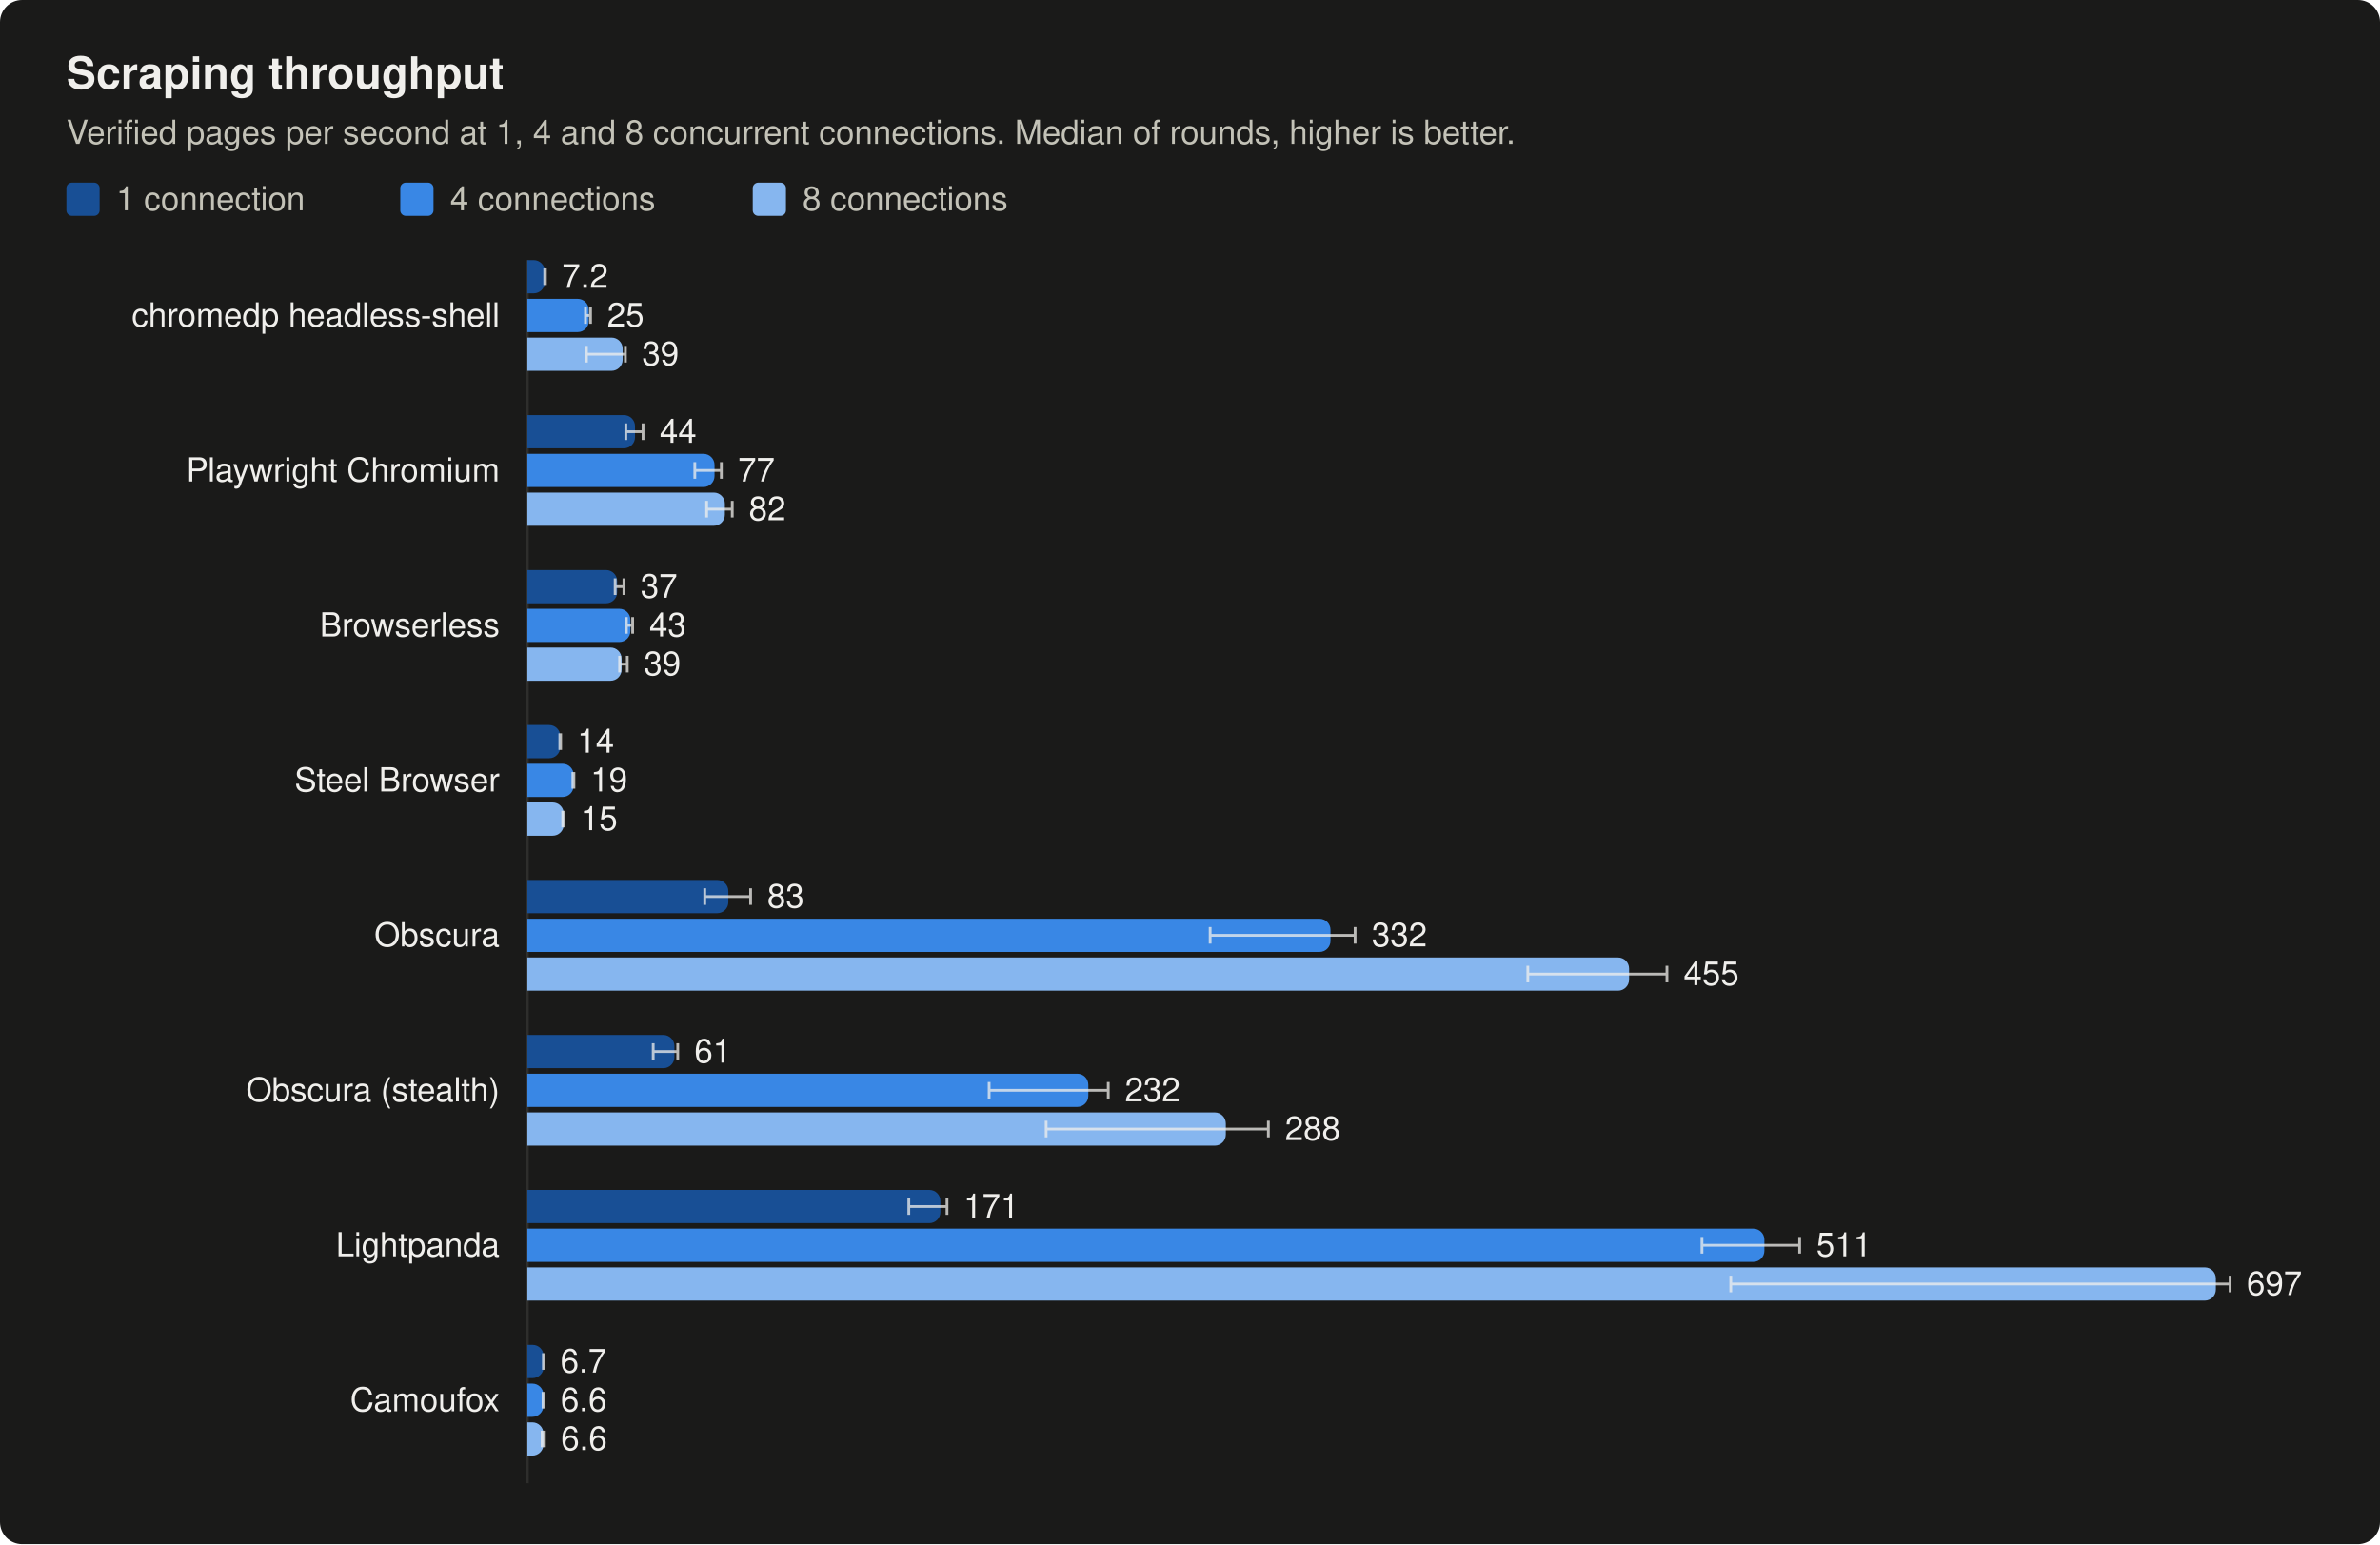
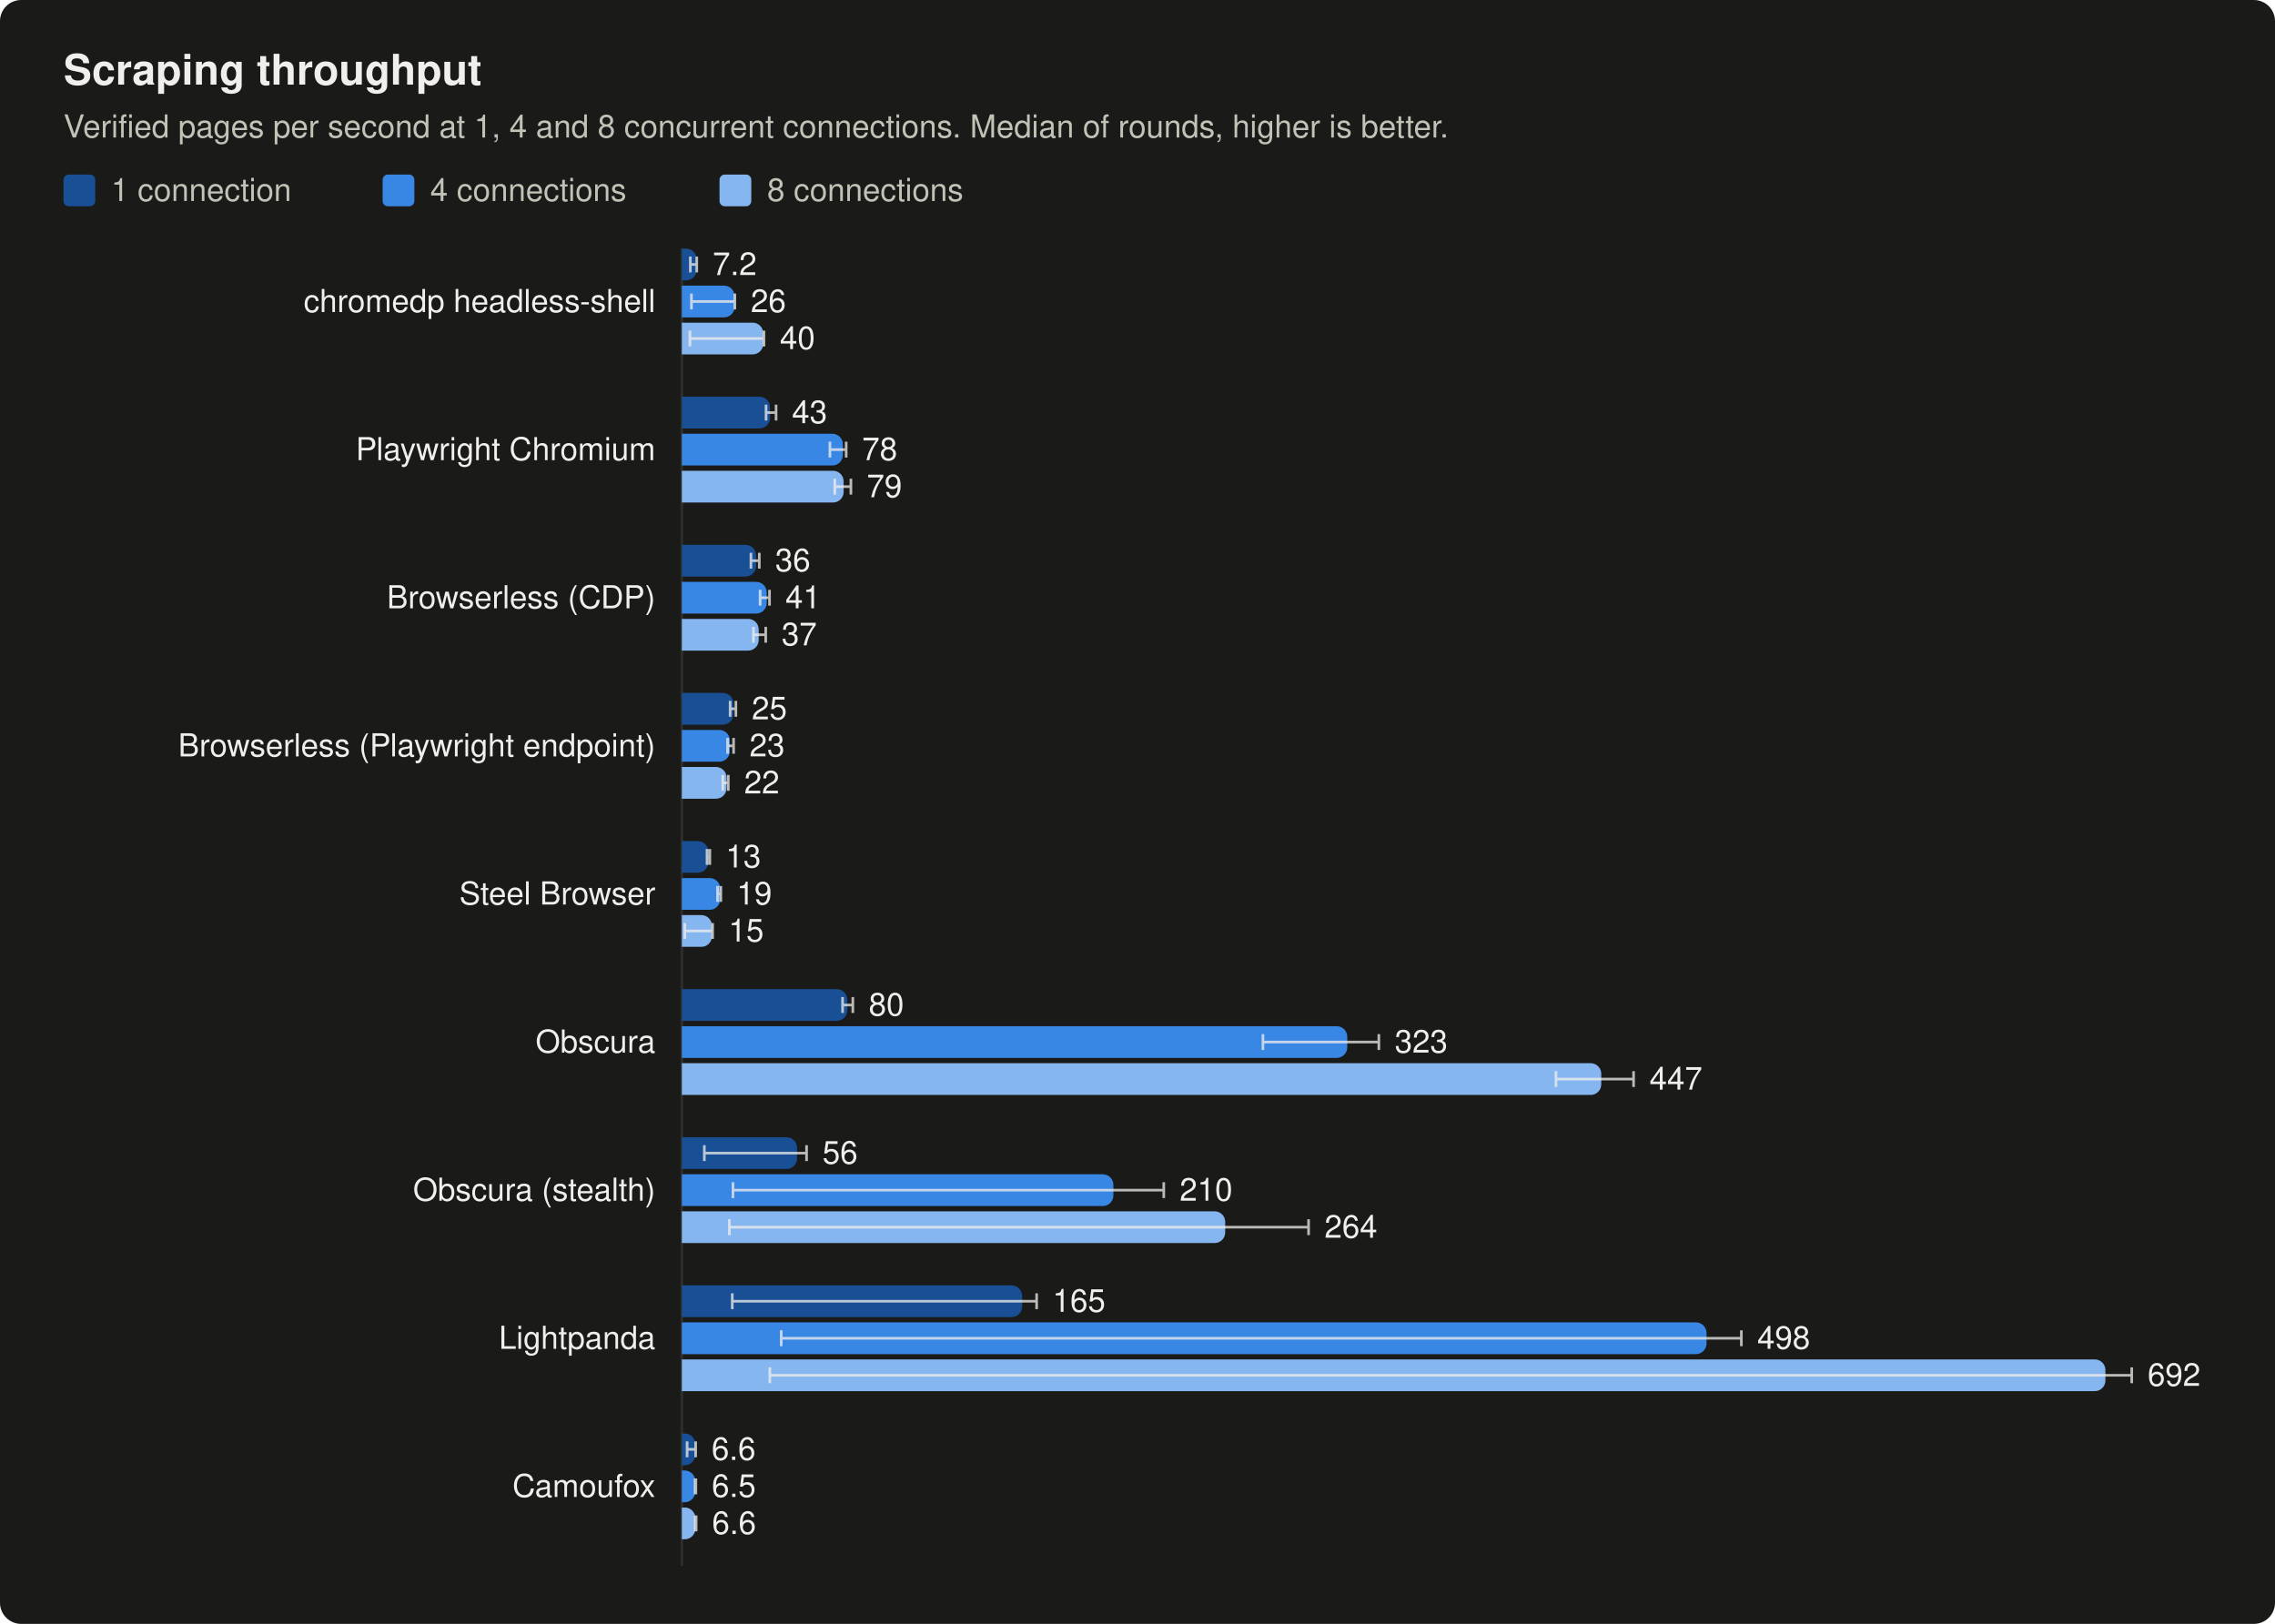
- <svg xmlns="http://www.w3.org/2000/svg" viewBox="0 0 860 558" width="860" height="558" font-family="-apple-system, BlinkMacSystemFont, 'Segoe UI', Helvetica, Arial, sans-serif" role="img" aria-label="Scraping throughput">
-   <rect width="860" height="558" rx="8" fill="#1a1a19" />
+ <svg xmlns="http://www.w3.org/2000/svg" viewBox="0 0 860 614" width="860" height="614" font-family="-apple-system, BlinkMacSystemFont, 'Segoe UI', Helvetica, Arial, sans-serif" role="img" aria-label="Scraping throughput">
+   <rect width="860" height="614" rx="8" fill="#1a1a19" />
  <text x="24" y="32" font-size="16" font-weight="600" fill="#f0efec">Scraping throughput</text>
  <text x="24" y="52" font-size="12" fill="#c3c2b7">Verified pages per second at 1, 4 and 8 concurrent connections. Median of rounds, higher is better.</text>
  <rect x="24" y="66" width="12" height="12" rx="2" fill="#184f95" />
  <text x="42" y="76" font-size="12" fill="#c3c2b7">1 connection</text>
  <rect x="144.64" y="66" width="12" height="12" rx="2" fill="#3987e5" />
  <text x="162.64" y="76" font-size="12" fill="#c3c2b7">4 connections</text>
  <rect x="272" y="66" width="12" height="12" rx="2" fill="#86b6ef" />
  <text x="290" y="76" font-size="12" fill="#c3c2b7">8 connections</text>
-   <line x1="190.56" y1="94" x2="190.56" y2="536" stroke="#2e2e2c" stroke-width="1" />
-   <text x="180.56" y="118" font-size="12" text-anchor="end" fill="#f0efec">chromedp headless-shell</text>
-   <path d="M190.56,94h2.298a4,4 0 0 1 4,4v4a4,4 0 0 1 -4,4h-2.298z" fill="#184f95" />
-   <path d="M196.831,100H197.074M196.831,97v6M197.074,97v6" stroke="#f0efec" stroke-width="1" fill="none" opacity="0.75" />
-   <text x="203.074" y="104" font-size="12" fill="#f0efec" style="font-variant-numeric: tabular-nums">7.2</text>
-   <path d="M190.56,108h18.184a4,4 0 0 1 4,4v4a4,4 0 0 1 -4,4h-18.184z" fill="#3987e5" />
-   <path d="M211.563,114H213.387M211.563,111v6M213.387,111v6" stroke="#f0efec" stroke-width="1" fill="none" opacity="0.75" />
-   <text x="219.387" y="118" font-size="12" fill="#f0efec" style="font-variant-numeric: tabular-nums">25</text>
-   <path d="M190.56,122h30.433a4,4 0 0 1 4,4v4a4,4 0 0 1 -4,4h-30.433z" fill="#86b6ef" />
-   <path d="M211.904,128H225.987M211.904,125v6M225.987,125v6" stroke="#f0efec" stroke-width="1" fill="none" opacity="0.75" />
-   <text x="231.987" y="132" font-size="12" fill="#f0efec" style="font-variant-numeric: tabular-nums">39</text>
-   <text x="180.56" y="174" font-size="12" text-anchor="end" fill="#f0efec">Playwright Chromium</text>
-   <path d="M190.56,150h34.897a4,4 0 0 1 4,4v4a4,4 0 0 1 -4,4h-34.897z" fill="#184f95" />
-   <path d="M226.146,156H232.363M226.146,153v6M232.363,153v6" stroke="#f0efec" stroke-width="1" fill="none" opacity="0.75" />
-   <text x="238.363" y="160" font-size="12" fill="#f0efec" style="font-variant-numeric: tabular-nums">44</text>
-   <path d="M190.56,164h63.629a4,4 0 0 1 4,4v4a4,4 0 0 1 -4,4h-63.629z" fill="#3987e5" />
-   <path d="M251.066,170H260.657M251.066,167v6M260.657,167v6" stroke="#f0efec" stroke-width="1" fill="none" opacity="0.75" />
-   <text x="266.657" y="174" font-size="12" fill="#f0efec" style="font-variant-numeric: tabular-nums">77</text>
-   <path d="M190.56,178h67.363a4,4 0 0 1 4,4v4a4,4 0 0 1 -4,4h-67.363z" fill="#86b6ef" />
-   <path d="M255.346,184H264.597M255.346,181v6M264.597,181v6" stroke="#f0efec" stroke-width="1" fill="none" opacity="0.75" />
-   <text x="270.597" y="188" font-size="12" fill="#f0efec" style="font-variant-numeric: tabular-nums">82</text>
-   <text x="180.56" y="230" font-size="12" text-anchor="end" fill="#f0efec">Browserless</text>
-   <path d="M190.56,206h28.441a4,4 0 0 1 4,4v4a4,4 0 0 1 -4,4h-28.441z" fill="#184f95" />
-   <path d="M222.278,212H225.447M222.278,209v6M225.447,209v6" stroke="#f0efec" stroke-width="1" fill="none" opacity="0.75" />
-   <text x="231.447" y="216" font-size="12" fill="#f0efec" style="font-variant-numeric: tabular-nums">37</text>
-   <path d="M190.56,220h33.234a4,4 0 0 1 4,4v4a4,4 0 0 1 -4,4h-33.234z" fill="#3987e5" />
-   <path d="M226.34,226H228.602M226.34,223v6M228.602,223v6" stroke="#f0efec" stroke-width="1" fill="none" opacity="0.75" />
-   <text x="234.602" y="230" font-size="12" fill="#f0efec" style="font-variant-numeric: tabular-nums">43</text>
-   <path d="M190.56,234h30.05a4,4 0 0 1 4,4v4a4,4 0 0 1 -4,4h-30.05z" fill="#86b6ef" />
-   <path d="M223.897,240H226.663M223.897,237v6M226.663,237v6" stroke="#f0efec" stroke-width="1" fill="none" opacity="0.75" />
-   <text x="232.663" y="244" font-size="12" fill="#f0efec" style="font-variant-numeric: tabular-nums">39</text>
-   <text x="180.56" y="286" font-size="12" text-anchor="end" fill="#f0efec">Steel Browser</text>
-   <path d="M190.56,262h7.881a4,4 0 0 1 4,4v4a4,4 0 0 1 -4,4h-7.881z" fill="#184f95" />
-   <path d="M202.299,268H202.584M202.299,265v6M202.584,265v6" stroke="#f0efec" stroke-width="1" fill="none" opacity="0.75" />
-   <text x="208.584" y="272" font-size="12" fill="#f0efec" style="font-variant-numeric: tabular-nums">14</text>
-   <path d="M190.56,276h12.709a4,4 0 0 1 4,4v4a4,4 0 0 1 -4,4h-12.709z" fill="#3987e5" />
-   <path d="M207.009,282H207.38M207.009,279v6M207.38,279v6" stroke="#f0efec" stroke-width="1" fill="none" opacity="0.75" />
-   <text x="213.38" y="286" font-size="12" fill="#f0efec" style="font-variant-numeric: tabular-nums">19</text>
-   <path d="M190.56,290h9.149a4,4 0 0 1 4,4v4a4,4 0 0 1 -4,4h-9.149z" fill="#86b6ef" />
-   <path d="M203.34,296H203.801M203.34,293v6M203.801,293v6" stroke="#f0efec" stroke-width="1" fill="none" opacity="0.75" />
-   <text x="209.801" y="300" font-size="12" fill="#f0efec" style="font-variant-numeric: tabular-nums">15</text>
-   <text x="180.56" y="342" font-size="12" text-anchor="end" fill="#f0efec">Obscura</text>
-   <path d="M190.56,318h68.623a4,4 0 0 1 4,4v4a4,4 0 0 1 -4,4h-68.623z" fill="#184f95" />
-   <path d="M254.656,324H271.225M254.656,321v6M271.225,321v6" stroke="#f0efec" stroke-width="1" fill="none" opacity="0.75" />
-   <text x="277.225" y="328" font-size="12" fill="#f0efec" style="font-variant-numeric: tabular-nums">83</text>
-   <path d="M190.56,332h286.211a4,4 0 0 1 4,4v4a4,4 0 0 1 -4,4h-286.211z" fill="#3987e5" />
-   <path d="M437.276,338H489.657M437.276,335v6M489.657,335v6" stroke="#f0efec" stroke-width="1" fill="none" opacity="0.75" />
-   <text x="495.657" y="342" font-size="12" fill="#f0efec" style="font-variant-numeric: tabular-nums">332</text>
-   <path d="M190.56,346h394.105a4,4 0 0 1 4,4v4a4,4 0 0 1 -4,4h-394.105z" fill="#86b6ef" />
-   <path d="M552.076,352H602.347M552.076,349v6M602.347,349v6" stroke="#f0efec" stroke-width="1" fill="none" opacity="0.75" />
-   <text x="608.347" y="356" font-size="12" fill="#f0efec" style="font-variant-numeric: tabular-nums">455</text>
-   <text x="180.56" y="398" font-size="12" text-anchor="end" fill="#f0efec">Obscura (stealth)</text>
-   <path d="M190.56,374h49.133a4,4 0 0 1 4,4v4a4,4 0 0 1 -4,4h-49.133z" fill="#184f95" />
-   <path d="M236.025,380H244.898M236.025,377v6M244.898,377v6" stroke="#f0efec" stroke-width="1" fill="none" opacity="0.75" />
-   <text x="250.898" y="384" font-size="12" fill="#f0efec" style="font-variant-numeric: tabular-nums">61</text>
-   <path d="M190.56,388h198.701a4,4 0 0 1 4,4v4a4,4 0 0 1 -4,4h-198.701z" fill="#3987e5" />
-   <path d="M357.414,394H400.46M357.414,391v6M400.46,391v6" stroke="#f0efec" stroke-width="1" fill="none" opacity="0.75" />
-   <text x="406.46" y="398" font-size="12" fill="#f0efec" style="font-variant-numeric: tabular-nums">232</text>
-   <path d="M190.56,402h248.385a4,4 0 0 1 4,4v4a4,4 0 0 1 -4,4h-248.385z" fill="#86b6ef" />
-   <path d="M378.014,408H458.311M378.014,405v6M458.311,405v6" stroke="#f0efec" stroke-width="1" fill="none" opacity="0.75" />
-   <text x="464.311" y="412" font-size="12" fill="#f0efec" style="font-variant-numeric: tabular-nums">288</text>
-   <text x="180.56" y="454" font-size="12" text-anchor="end" fill="#f0efec">Lightpanda</text>
-   <path d="M190.56,430h145.257a4,4 0 0 1 4,4v4a4,4 0 0 1 -4,4h-145.257z" fill="#184f95" />
-   <path d="M328.39,436H342.192M328.39,433v6M342.192,433v6" stroke="#f0efec" stroke-width="1" fill="none" opacity="0.75" />
-   <text x="348.192" y="440" font-size="12" fill="#f0efec" style="font-variant-numeric: tabular-nums">171</text>
-   <path d="M190.56,444h442.997a4,4 0 0 1 4,4v4a4,4 0 0 1 -4,4h-442.997z" fill="#3987e5" />
-   <path d="M614.998,450H650.296M614.998,447v6M650.296,447v6" stroke="#f0efec" stroke-width="1" fill="none" opacity="0.75" />
-   <text x="656.296" y="454" font-size="12" fill="#f0efec" style="font-variant-numeric: tabular-nums">511</text>
-   <path d="M190.56,458h606.13a4,4 0 0 1 4,4v4a4,4 0 0 1 -4,4h-606.13z" fill="#86b6ef" />
-   <path d="M625.408,464H805.84M625.408,461v6M805.84,461v6" stroke="#f0efec" stroke-width="1" fill="none" opacity="0.75" />
-   <text x="811.84" y="468" font-size="12" fill="#f0efec" style="font-variant-numeric: tabular-nums">697</text>
-   <text x="180.56" y="510" font-size="12" text-anchor="end" fill="#f0efec">Camoufox</text>
-   <path d="M190.56,486h1.883a4,4 0 0 1 4,4v4a4,4 0 0 1 -4,4h-1.883z" fill="#184f95" />
-   <path d="M196.356,492H196.503M196.356,489v6M196.503,489v6" stroke="#f0efec" stroke-width="1" fill="none" opacity="0.75" />
-   <text x="202.503" y="496" font-size="12" fill="#f0efec" style="font-variant-numeric: tabular-nums">6.7</text>
-   <path d="M190.56,500h1.811a4,4 0 0 1 4,4v4a4,4 0 0 1 -4,4h-1.811z" fill="#3987e5" />
-   <path d="M196.224,506H196.596M196.224,503v6M196.596,503v6" stroke="#f0efec" stroke-width="1" fill="none" opacity="0.75" />
-   <text x="202.596" y="510" font-size="12" fill="#f0efec" style="font-variant-numeric: tabular-nums">6.6</text>
-   <path d="M190.56,514h1.813a4,4 0 0 1 4,4v4a4,4 0 0 1 -4,4h-1.813z" fill="#86b6ef" />
-   <path d="M195.903,520H196.705M195.903,517v6M196.705,517v6" stroke="#f0efec" stroke-width="1" fill="none" opacity="0.75" />
-   <text x="202.705" y="524" font-size="12" fill="#f0efec" style="font-variant-numeric: tabular-nums">6.6</text>
+   <line x1="257.76" y1="94" x2="257.76" y2="592" stroke="#2e2e2c" stroke-width="1" />
+   <text x="247.76" y="118" font-size="12" text-anchor="end" fill="#f0efec">chromedp headless-shell</text>
+   <path d="M257.76,94h1.592a4,4 0 0 1 4,4v4a4,4 0 0 1 -4,4h-1.592z" fill="#184f95" />
+   <path d="M260.961,100H263.395M260.961,97v6M263.395,97v6" stroke="#f0efec" stroke-width="1" fill="none" opacity="0.75" />
+   <text x="269.395" y="104" font-size="12" fill="#f0efec" style="font-variant-numeric: tabular-nums">7.2</text>
+   <path d="M257.76,108h15.938a4,4 0 0 1 4,4v4a4,4 0 0 1 -4,4h-15.938z" fill="#3987e5" />
+   <path d="M261.371,114H277.798M261.371,111v6M277.798,111v6" stroke="#f0efec" stroke-width="1" fill="none" opacity="0.75" />
+   <text x="283.798" y="118" font-size="12" fill="#f0efec" style="font-variant-numeric: tabular-nums">26</text>
+   <path d="M257.76,122h26.754a4,4 0 0 1 4,4v4a4,4 0 0 1 -4,4h-26.754z" fill="#86b6ef" />
+   <path d="M260.81,128H288.785M260.81,125v6M288.785,125v6" stroke="#f0efec" stroke-width="1" fill="none" opacity="0.75" />
+   <text x="294.785" y="132" font-size="12" fill="#f0efec" style="font-variant-numeric: tabular-nums">40</text>
+   <text x="247.76" y="174" font-size="12" text-anchor="end" fill="#f0efec">Playwright Chromium</text>
+   <path d="M257.76,150h29.32a4,4 0 0 1 4,4v4a4,4 0 0 1 -4,4h-29.32z" fill="#184f95" />
+   <path d="M289.586,156H293.373M289.586,153v6M293.373,153v6" stroke="#f0efec" stroke-width="1" fill="none" opacity="0.75" />
+   <text x="299.373" y="160" font-size="12" fill="#f0efec" style="font-variant-numeric: tabular-nums">43</text>
+   <path d="M257.76,164h56.868a4,4 0 0 1 4,4v4a4,4 0 0 1 -4,4h-56.868z" fill="#3987e5" />
+   <path d="M313.728,170H319.874M313.728,167v6M319.874,167v6" stroke="#f0efec" stroke-width="1" fill="none" opacity="0.75" />
+   <text x="325.874" y="174" font-size="12" fill="#f0efec" style="font-variant-numeric: tabular-nums">78</text>
+   <path d="M257.76,178h57.156a4,4 0 0 1 4,4v4a4,4 0 0 1 -4,4h-57.156z" fill="#86b6ef" />
+   <path d="M315.568,184H321.66M315.568,181v6M321.66,181v6" stroke="#f0efec" stroke-width="1" fill="none" opacity="0.75" />
+   <text x="327.66" y="188" font-size="12" fill="#f0efec" style="font-variant-numeric: tabular-nums">79</text>
+   <text x="247.76" y="230" font-size="12" text-anchor="end" fill="#f0efec">Browserless (CDP)</text>
+   <path d="M257.76,206h24.039a4,4 0 0 1 4,4v4a4,4 0 0 1 -4,4h-24.039z" fill="#184f95" />
+   <path d="M283.872,212H287.03M283.872,209v6M287.03,209v6" stroke="#f0efec" stroke-width="1" fill="none" opacity="0.75" />
+   <text x="293.03" y="216" font-size="12" fill="#f0efec" style="font-variant-numeric: tabular-nums">36</text>
+   <path d="M257.76,220h28.076a4,4 0 0 1 4,4v4a4,4 0 0 1 -4,4h-28.076z" fill="#3987e5" />
+   <path d="M287.345,226H290.895M287.345,223v6M290.895,223v6" stroke="#f0efec" stroke-width="1" fill="none" opacity="0.75" />
+   <text x="296.895" y="230" font-size="12" fill="#f0efec" style="font-variant-numeric: tabular-nums">41</text>
+   <path d="M257.76,234h25.047a4,4 0 0 1 4,4v4a4,4 0 0 1 -4,4h-25.047z" fill="#86b6ef" />
+   <path d="M284.82,240H289.46M284.82,237v6M289.46,237v6" stroke="#f0efec" stroke-width="1" fill="none" opacity="0.75" />
+   <text x="295.46" y="244" font-size="12" fill="#f0efec" style="font-variant-numeric: tabular-nums">37</text>
+   <text x="247.76" y="286" font-size="12" text-anchor="end" fill="#f0efec">Browserless (Playwright endpoint)</text>
+   <path d="M257.76,262h15.494a4,4 0 0 1 4,4v4a4,4 0 0 1 -4,4h-15.494z" fill="#184f95" />
+   <path d="M276.005,268H278.177M276.005,265v6M278.177,265v6" stroke="#f0efec" stroke-width="1" fill="none" opacity="0.75" />
+   <text x="284.177" y="272" font-size="12" fill="#f0efec" style="font-variant-numeric: tabular-nums">25</text>
+   <path d="M257.76,276h14.153a4,4 0 0 1 4,4v4a4,4 0 0 1 -4,4h-14.153z" fill="#3987e5" />
+   <path d="M275.045,282H277.314M275.045,279v6M277.314,279v6" stroke="#f0efec" stroke-width="1" fill="none" opacity="0.75" />
+   <text x="283.314" y="286" font-size="12" fill="#f0efec" style="font-variant-numeric: tabular-nums">23</text>
+   <path d="M257.76,290h12.894a4,4 0 0 1 4,4v4a4,4 0 0 1 -4,4h-12.894z" fill="#86b6ef" />
+   <path d="M273.236,296H275.312M273.236,293v6M275.312,293v6" stroke="#f0efec" stroke-width="1" fill="none" opacity="0.75" />
+   <text x="281.312" y="300" font-size="12" fill="#f0efec" style="font-variant-numeric: tabular-nums">22</text>
+   <text x="247.76" y="342" font-size="12" text-anchor="end" fill="#f0efec">Steel Browser</text>
+   <path d="M257.76,318h6.002a4,4 0 0 1 4,4v4a4,4 0 0 1 -4,4h-6.002z" fill="#184f95" />
+   <path d="M267.274,324H268.327M267.274,321v6M268.327,321v6" stroke="#f0efec" stroke-width="1" fill="none" opacity="0.75" />
+   <text x="274.327" y="328" font-size="12" fill="#f0efec" style="font-variant-numeric: tabular-nums">13</text>
+   <path d="M257.76,332h10.505a4,4 0 0 1 4,4v4a4,4 0 0 1 -4,4h-10.505z" fill="#3987e5" />
+   <path d="M271.253,338H272.482M271.253,335v6M272.482,335v6" stroke="#f0efec" stroke-width="1" fill="none" opacity="0.75" />
+   <text x="278.482" y="342" font-size="12" fill="#f0efec" style="font-variant-numeric: tabular-nums">19</text>
+   <path d="M257.76,346h7.372a4,4 0 0 1 4,4v4a4,4 0 0 1 -4,4h-7.372z" fill="#86b6ef" />
+   <path d="M258.879,352H269.39M258.879,349v6M269.39,349v6" stroke="#f0efec" stroke-width="1" fill="none" opacity="0.75" />
+   <text x="275.39" y="356" font-size="12" fill="#f0efec" style="font-variant-numeric: tabular-nums">15</text>
+   <text x="247.76" y="398" font-size="12" text-anchor="end" fill="#f0efec">Obscura</text>
+   <path d="M257.76,374h58.55a4,4 0 0 1 4,4v4a4,4 0 0 1 -4,4h-58.55z" fill="#184f95" />
+   <path d="M318.514,380H322.388M318.514,377v6M322.388,377v6" stroke="#f0efec" stroke-width="1" fill="none" opacity="0.75" />
+   <text x="328.388" y="384" font-size="12" fill="#f0efec" style="font-variant-numeric: tabular-nums">80</text>
+   <path d="M257.76,388h247.533a4,4 0 0 1 4,4v4a4,4 0 0 1 -4,4h-247.533z" fill="#3987e5" />
+   <path d="M477.42,394H521.231M477.42,391v6M521.231,391v6" stroke="#f0efec" stroke-width="1" fill="none" opacity="0.75" />
+   <text x="527.231" y="398" font-size="12" fill="#f0efec" style="font-variant-numeric: tabular-nums">323</text>
+   <path d="M257.76,402h343.553a4,4 0 0 1 4,4v4a4,4 0 0 1 -4,4h-343.553z" fill="#86b6ef" />
+   <path d="M588.191,408H617.527M588.191,405v6M617.527,405v6" stroke="#f0efec" stroke-width="1" fill="none" opacity="0.75" />
+   <text x="623.527" y="412" font-size="12" fill="#f0efec" style="font-variant-numeric: tabular-nums">447</text>
+   <text x="247.76" y="454" font-size="12" text-anchor="end" fill="#f0efec">Obscura (stealth)</text>
+   <path d="M257.76,430h39.541a4,4 0 0 1 4,4v4a4,4 0 0 1 -4,4h-39.541z" fill="#184f95" />
+   <path d="M266.254,436H304.898M266.254,433v6M304.898,433v6" stroke="#f0efec" stroke-width="1" fill="none" opacity="0.75" />
+   <text x="310.898" y="440" font-size="12" fill="#f0efec" style="font-variant-numeric: tabular-nums">56</text>
+   <path d="M257.76,444h159.129a4,4 0 0 1 4,4v4a4,4 0 0 1 -4,4h-159.129z" fill="#3987e5" />
+   <path d="M277.076,450H439.927M277.076,447v6M439.927,447v6" stroke="#f0efec" stroke-width="1" fill="none" opacity="0.75" />
+   <text x="445.927" y="454" font-size="12" fill="#f0efec" style="font-variant-numeric: tabular-nums">210</text>
+   <path d="M257.76,458h201.397a4,4 0 0 1 4,4v4a4,4 0 0 1 -4,4h-201.397z" fill="#86b6ef" />
+   <path d="M275.714,464H494.67M275.714,461v6M494.67,461v6" stroke="#f0efec" stroke-width="1" fill="none" opacity="0.75" />
+   <text x="500.67" y="468" font-size="12" fill="#f0efec" style="font-variant-numeric: tabular-nums">264</text>
+   <text x="247.76" y="510" font-size="12" text-anchor="end" fill="#f0efec">Lightpanda</text>
+   <path d="M257.76,486h124.636a4,4 0 0 1 4,4v4a4,4 0 0 1 -4,4h-124.636z" fill="#184f95" />
+   <path d="M276.808,492H391.87M276.808,489v6M391.87,489v6" stroke="#f0efec" stroke-width="1" fill="none" opacity="0.75" />
+   <text x="397.87" y="496" font-size="12" fill="#f0efec" style="font-variant-numeric: tabular-nums">165</text>
+   <path d="M257.76,500h383.352a4,4 0 0 1 4,4v4a4,4 0 0 1 -4,4h-383.352z" fill="#3987e5" />
+   <path d="M295.325,506H658.275M295.325,503v6M658.275,503v6" stroke="#f0efec" stroke-width="1" fill="none" opacity="0.75" />
+   <text x="664.275" y="510" font-size="12" fill="#f0efec" style="font-variant-numeric: tabular-nums">498</text>
+   <path d="M257.76,514h534.133a4,4 0 0 1 4,4v4a4,4 0 0 1 -4,4h-534.133z" fill="#86b6ef" />
+   <path d="M291.008,520H805.84M291.008,517v6M805.84,517v6" stroke="#f0efec" stroke-width="1" fill="none" opacity="0.75" />
+   <text x="811.84" y="524" font-size="12" fill="#f0efec" style="font-variant-numeric: tabular-nums">692</text>
+   <text x="247.76" y="566" font-size="12" text-anchor="end" fill="#f0efec">Camoufox</text>
+   <path d="M257.76,542h1.1a4,4 0 0 1 4,4v4a4,4 0 0 1 -4,4h-1.1z" fill="#184f95" />
+   <path d="M259.742,548H262.983M259.742,545v6M262.983,545v6" stroke="#f0efec" stroke-width="1" fill="none" opacity="0.75" />
+   <text x="268.983" y="552" font-size="12" fill="#f0efec" style="font-variant-numeric: tabular-nums">6.6</text>
+   <path d="M257.76,556h1.075a4,4 0 0 1 4,4v4a4,4 0 0 1 -4,4h-1.075z" fill="#3987e5" />
+   <path d="M262.77,562H263.049M262.77,559v6M263.049,559v6" stroke="#f0efec" stroke-width="1" fill="none" opacity="0.75" />
+   <text x="269.049" y="566" font-size="12" fill="#f0efec" style="font-variant-numeric: tabular-nums">6.5</text>
+   <path d="M257.76,570h1.107a4,4 0 0 1 4,4v4a4,4 0 0 1 -4,4h-1.107z" fill="#86b6ef" />
+   <path d="M262.825,576H263.16M262.825,573v6M263.16,573v6" stroke="#f0efec" stroke-width="1" fill="none" opacity="0.75" />
+   <text x="269.16" y="580" font-size="12" fill="#f0efec" style="font-variant-numeric: tabular-nums">6.6</text>
</svg>
